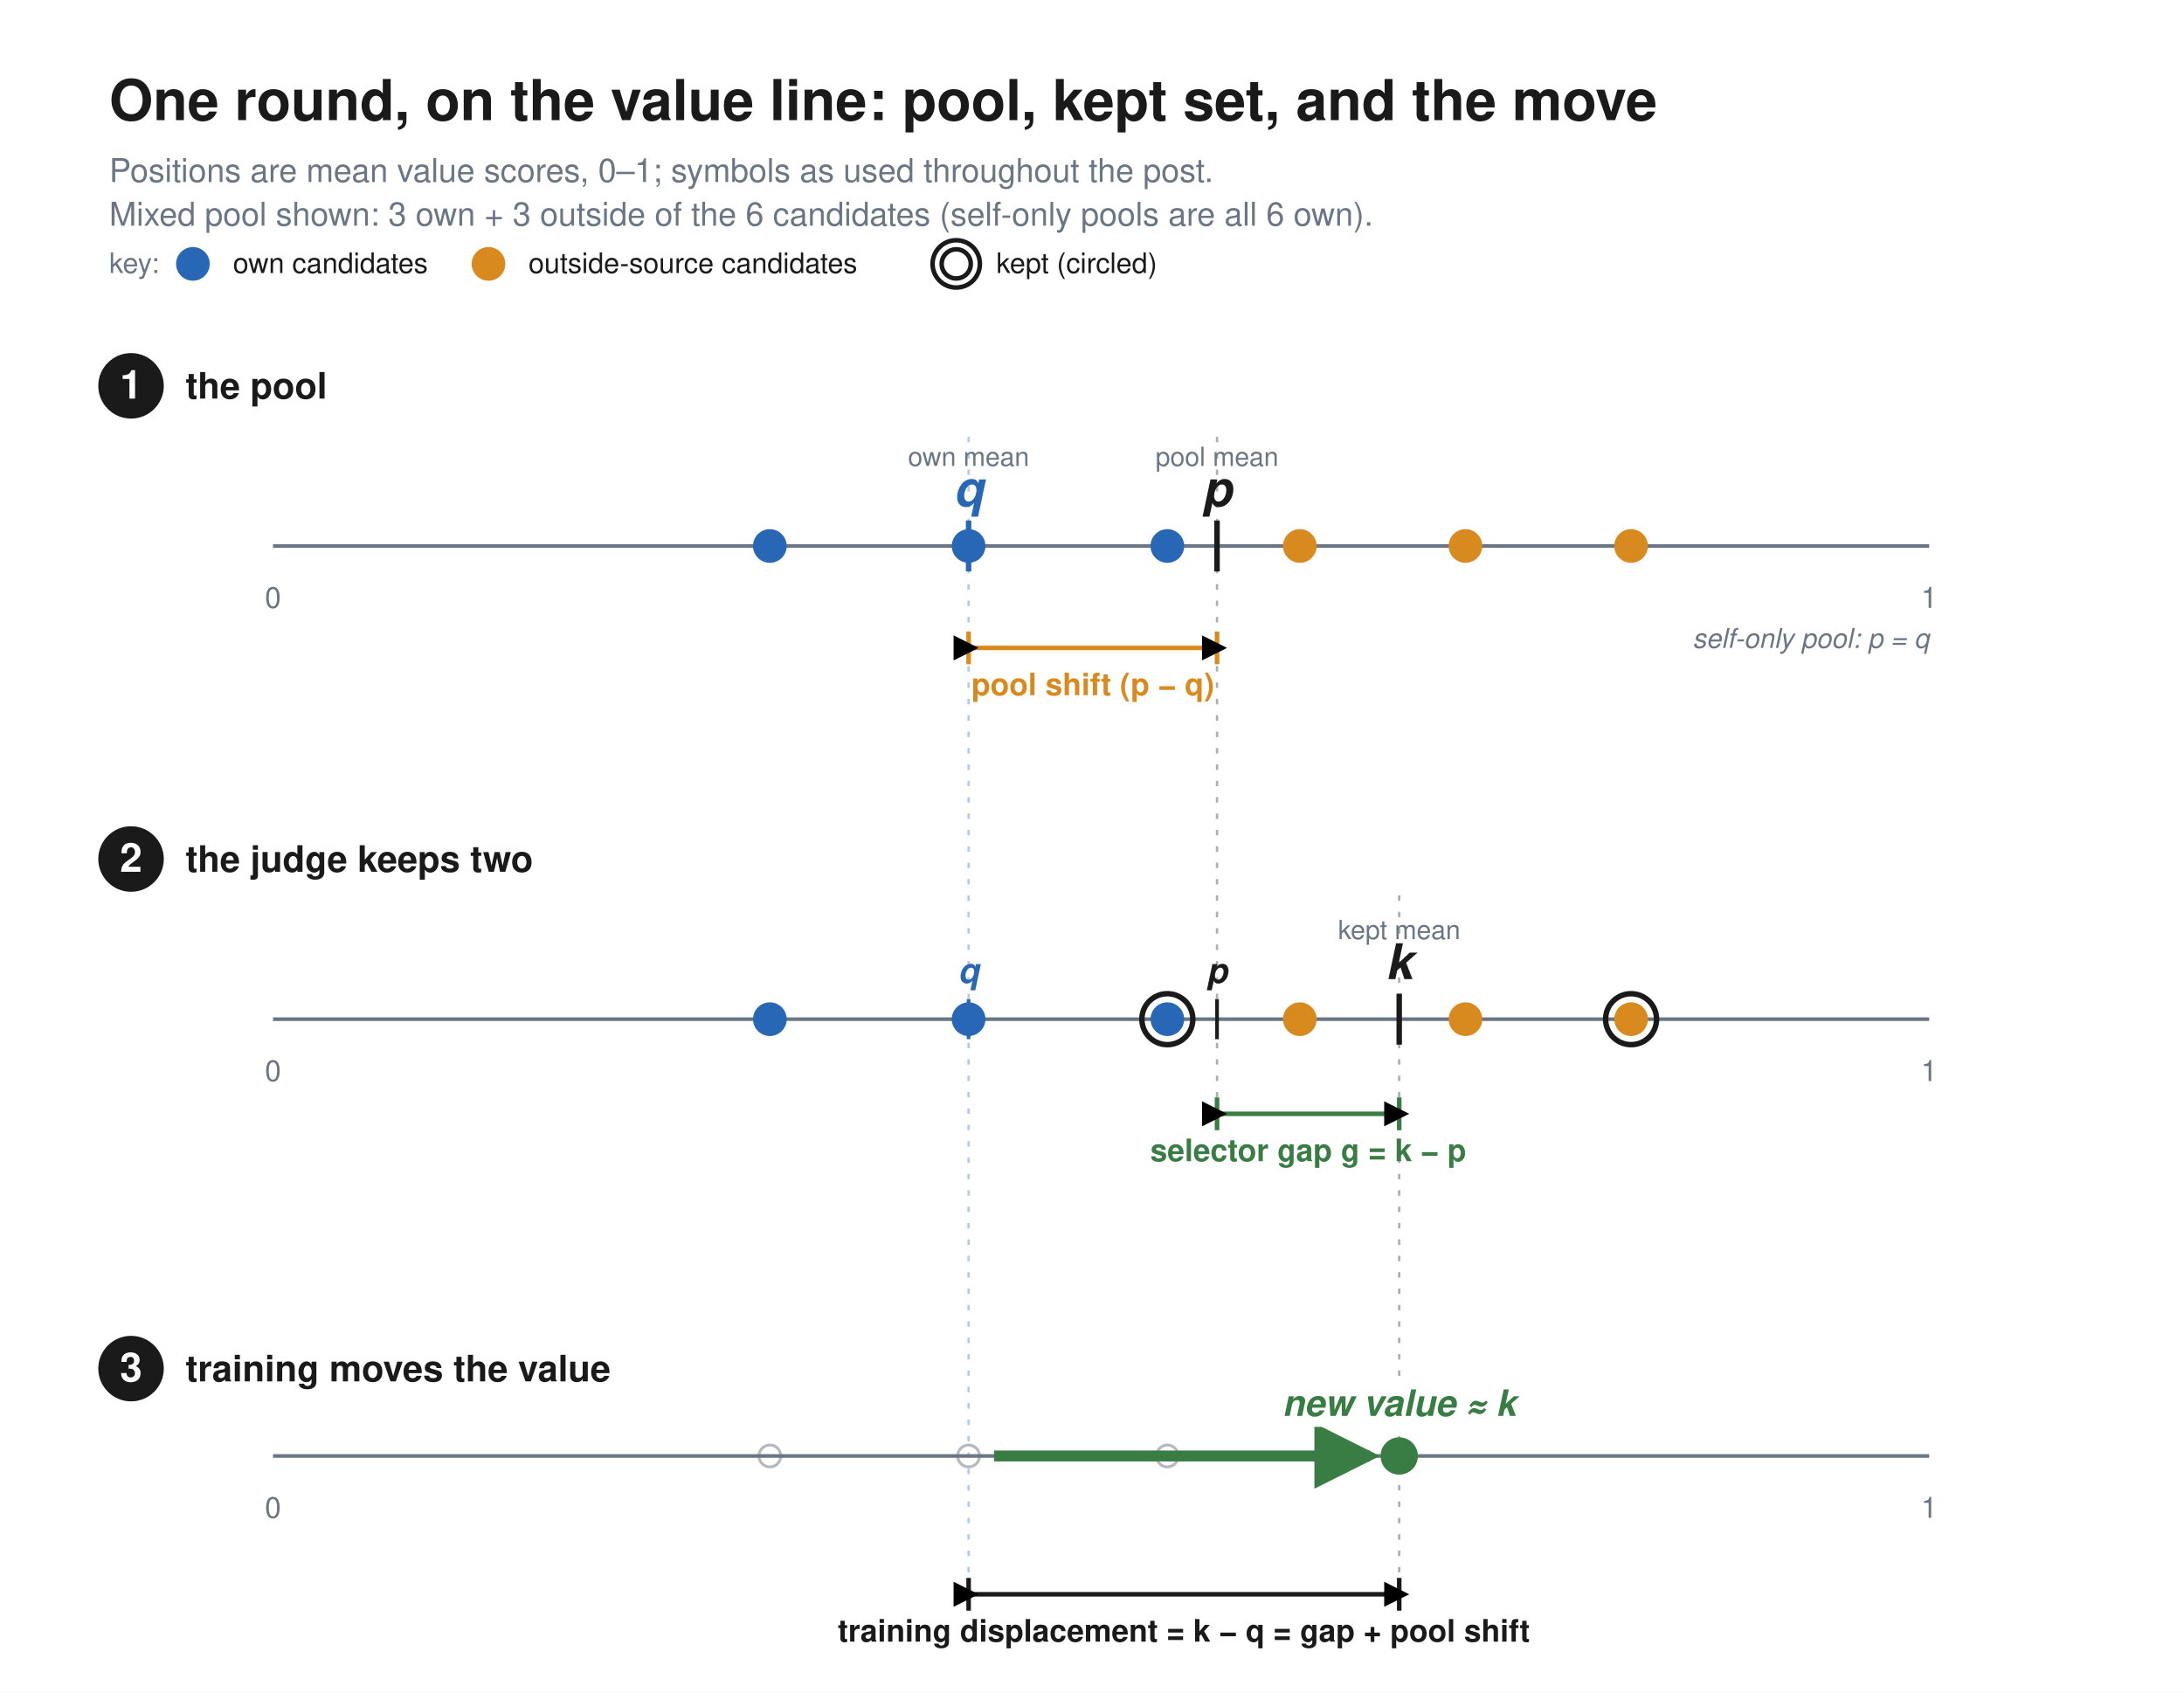
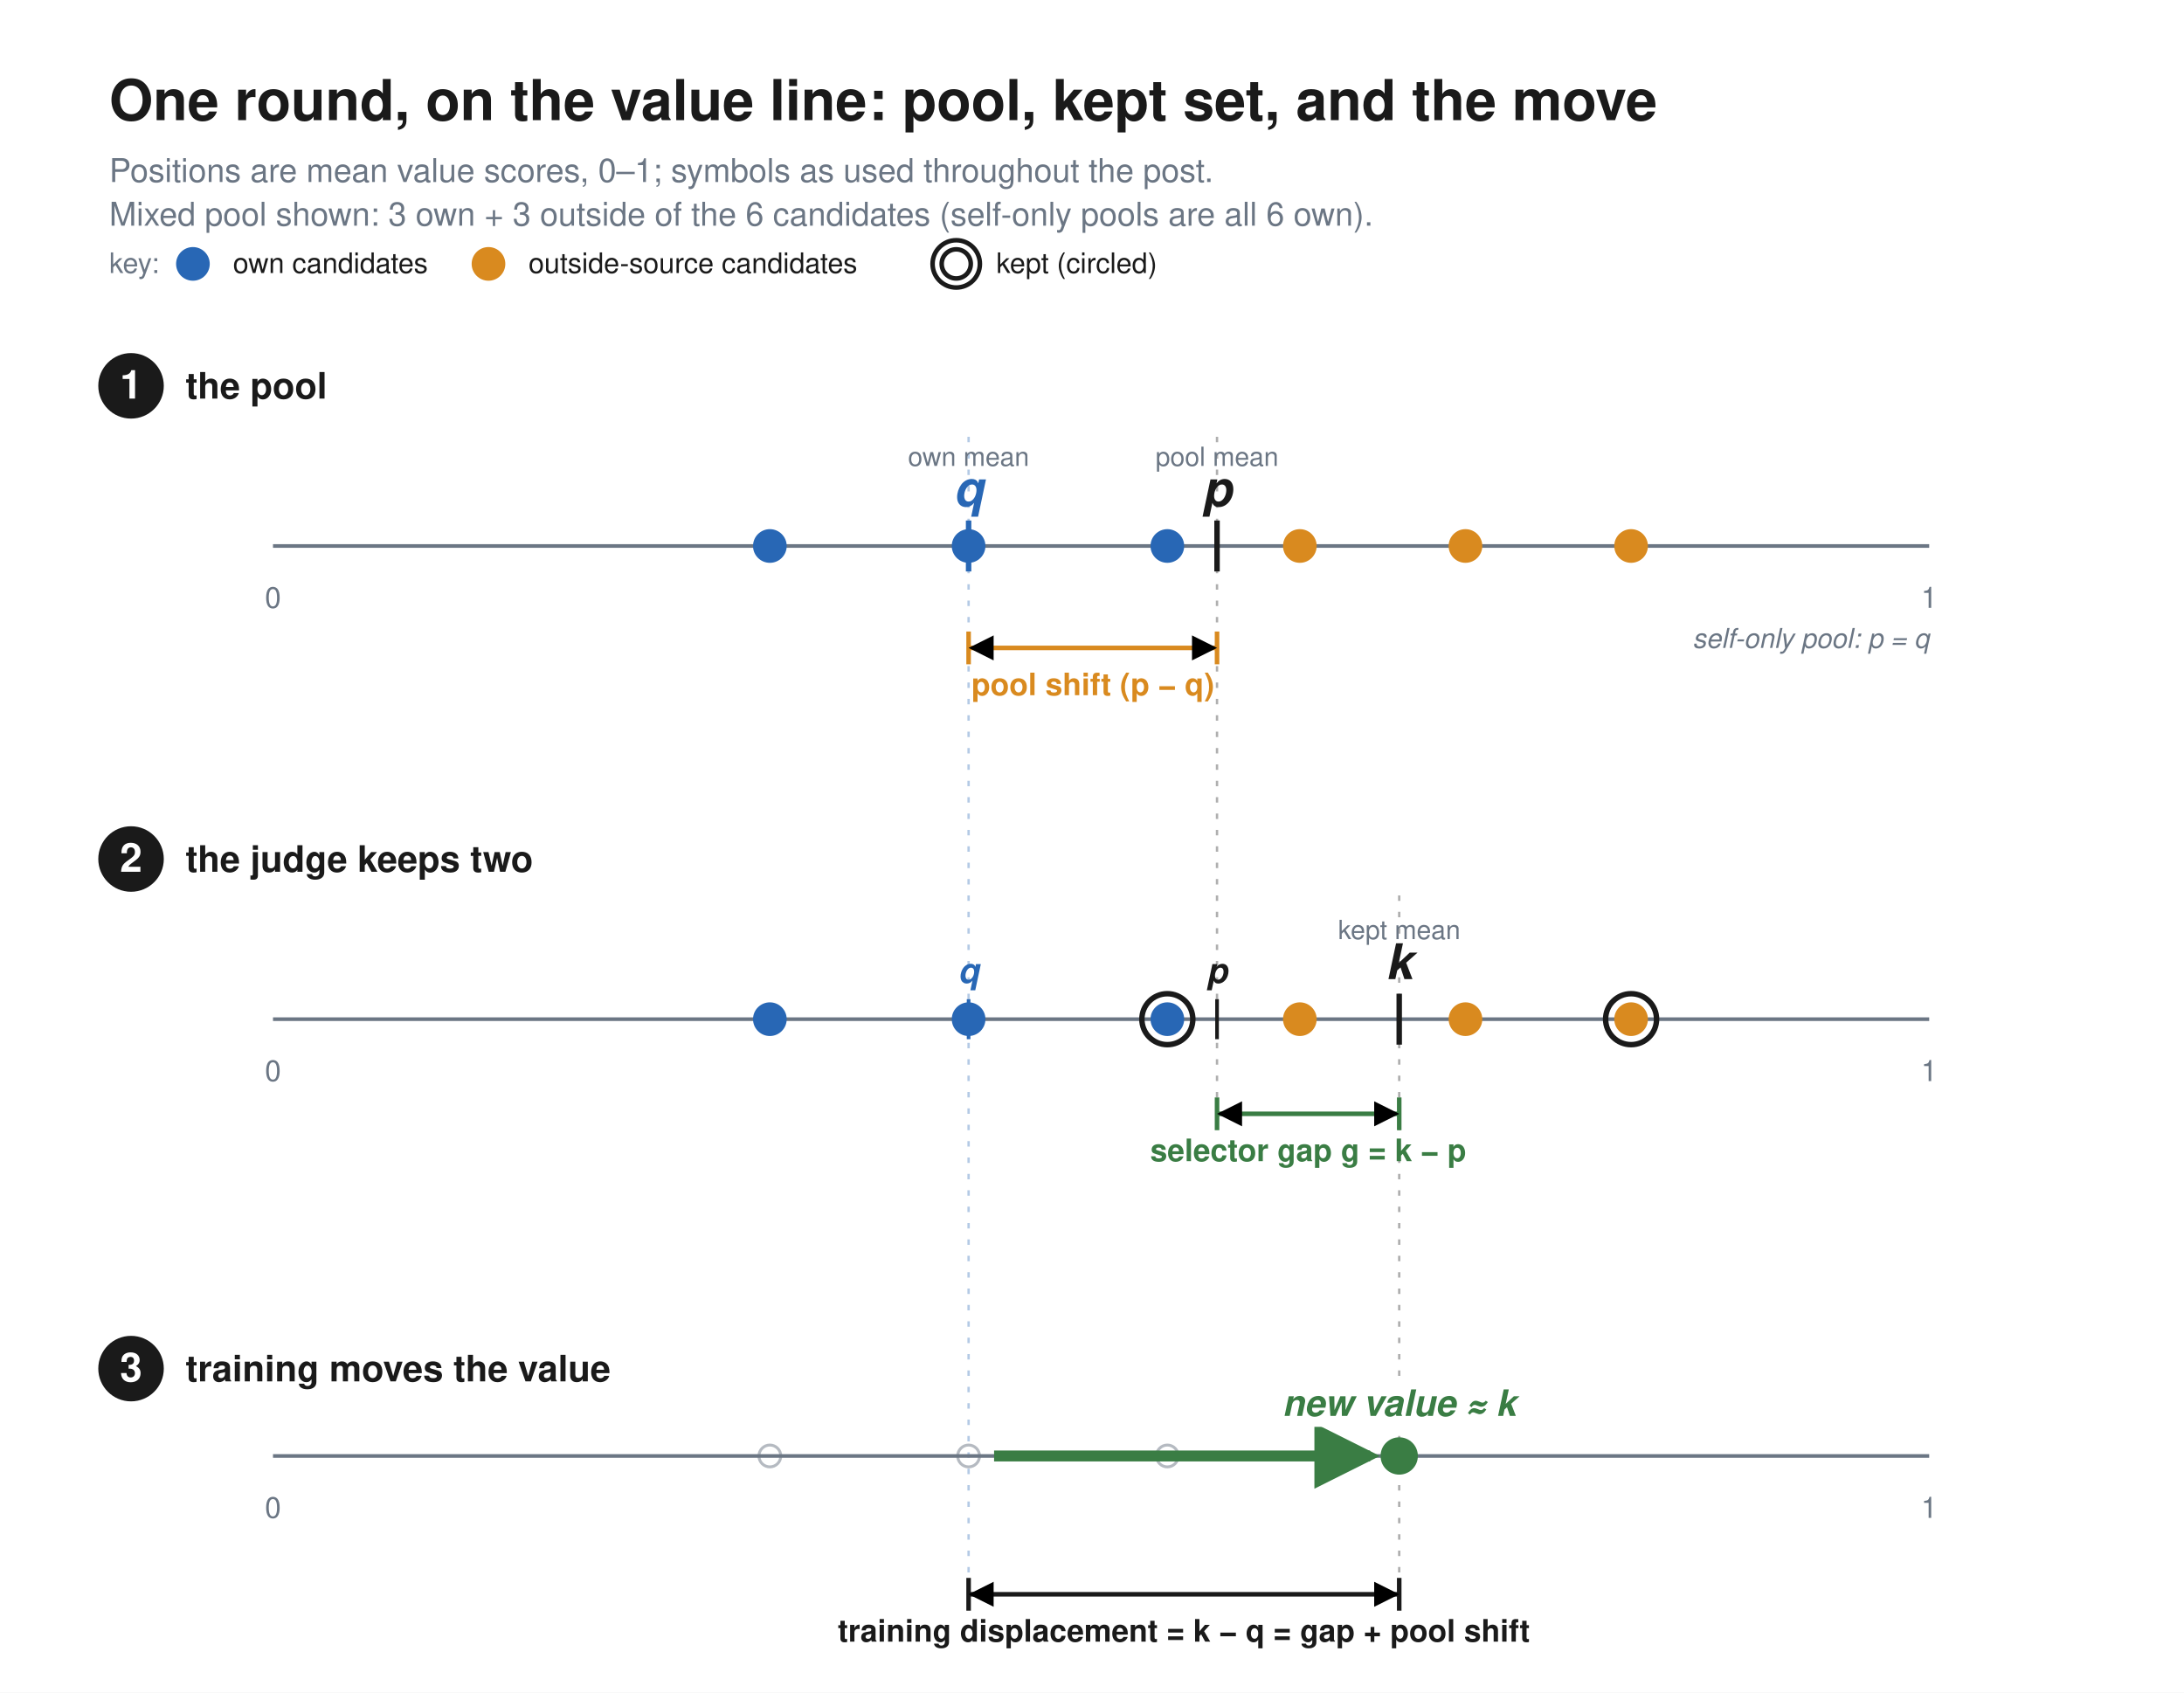
<svg xmlns="http://www.w3.org/2000/svg" viewBox="0 0 1200 930" font-family="Helvetica, Arial, sans-serif">
  <rect width="1200" height="930" fill="white" />
  <defs>
-     <marker id="tip" viewBox="0 0 10 10" refX="6" refY="5" markerWidth="5.5" markerHeight="5.5" orient="auto">
+     <marker id="tipEnd" viewBox="0 0 10 10" refX="10" refY="5" markerWidth="5.5" markerHeight="5.5" orient="auto">
      <path d="M 0 0 L 10 5 L 0 10 z" />
+     </marker>
+     <marker id="tipStart" viewBox="0 0 10 10" refX="0" refY="5" markerWidth="5.5" markerHeight="5.5" orient="auto">
+       <path d="M 10 0 L 0 5 L 10 10 z" />
    </marker>
    <marker id="arrG" viewBox="0 0 10 10" refX="8.5" refY="5" markerWidth="6" markerHeight="6" orient="auto">
      <path d="M 0 0 L 10 5 L 0 10 z" fill="#3a7d44" />
    </marker>
  </defs>
  <line x1="532.2" y1="240" x2="532.2" y2="876" stroke="#2867b5" stroke-width="1.3" stroke-dasharray="3 6" opacity="0.35" />
  <line x1="668.7" y1="240" x2="668.7" y2="620" stroke="#1a1a1a" stroke-width="1.3" stroke-dasharray="3 6" opacity="0.35" />
  <line x1="768.8" y1="492" x2="768.8" y2="876" stroke="#1a1a1a" stroke-width="1.3" stroke-dasharray="3 6" opacity="0.35" />
  <text x="60" y="66" font-size="31" font-weight="bold" fill="#1a1a1a" font-family="Helvetica, Arial, sans-serif">One round, on the value line: pool, kept set, and the move</text>
  <text x="60" y="100" font-size="18" fill="#6b7684" font-family="Helvetica, Arial, sans-serif">Positions are mean value scores, 0–1; symbols as used throughout the post.</text>
  <text x="60" y="124" font-size="18" fill="#6b7684" font-family="Helvetica, Arial, sans-serif">Mixed pool shown: 3 own + 3 outside of the 6 candidates (self-only pools are all 6 own).</text>
  <text x="60" y="150" font-size="15.5" fill="#6b7684" font-family="Helvetica, Arial, sans-serif">key:</text>
  <circle cx="106" cy="145" r="8" fill="#2867b5" stroke="#2867b5" stroke-width="2.5" />
  <text x="128" y="150" font-size="15.5" fill="#1a1a1a" font-family="Helvetica, Arial, sans-serif">own candidates</text>
  <circle cx="268.4" cy="145" r="8" fill="#d98a1f" stroke="#d98a1f" stroke-width="2.5" />
  <text x="290.4" y="150" font-size="15.5" fill="#1a1a1a" font-family="Helvetica, Arial, sans-serif">outside-source candidates</text>
  <circle cx="525.4" cy="145" r="8" fill="white" stroke="#1a1a1a" stroke-width="2.5" />
  <circle cx="525.4" cy="145" r="13" fill="none" stroke="#1a1a1a" stroke-width="2.5" />
  <text x="547.4" y="150" font-size="15.5" fill="#1a1a1a" font-family="Helvetica, Arial, sans-serif">kept (circled)</text>
  <circle cx="72" cy="212" r="18" fill="#1a1a1a" />
  <text x="72" y="219" font-size="22" font-weight="bold" fill="white" text-anchor="middle" font-family="Helvetica, Arial, sans-serif">1</text>
  <text x="102" y="219" font-size="20" font-weight="bold" fill="#1a1a1a" font-family="Helvetica, Arial, sans-serif">the pool</text>
  <line x1="150" y1="300" x2="1060" y2="300" stroke="#6b7684" stroke-width="2" />
  <text x="150" y="334" font-size="16" fill="#6b7684" text-anchor="middle" font-family="Helvetica, Arial, sans-serif">0</text>
  <text x="1060" y="334" font-size="16" fill="#6b7684" text-anchor="middle" font-family="Helvetica, Arial, sans-serif">1</text>
  <circle cx="423.0" cy="300" r="8" fill="#2867b5" stroke="#2867b5" stroke-width="2.5" />
  <circle cx="532.2" cy="300" r="8" fill="#2867b5" stroke="#2867b5" stroke-width="2.5" />
  <circle cx="641.4" cy="300" r="8" fill="#2867b5" stroke="#2867b5" stroke-width="2.5" />
  <circle cx="714.2" cy="300" r="8" fill="#d98a1f" stroke="#d98a1f" stroke-width="2.5" />
  <circle cx="805.2" cy="300" r="8" fill="#d98a1f" stroke="#d98a1f" stroke-width="2.5" />
  <circle cx="896.2" cy="300" r="8" fill="#d98a1f" stroke="#d98a1f" stroke-width="2.5" />
  <line x1="532.2" y1="286" x2="532.2" y2="314" stroke="#2867b5" stroke-width="3" />
  <text x="532.2" y="278" font-size="27" font-weight="bold" fill="#2867b5" text-anchor="middle" font-style="italic" font-family="Helvetica, Arial, sans-serif">q</text>
  <text x="532.2" y="256" font-size="14.5" fill="#6b7684" text-anchor="middle" font-family="Helvetica, Arial, sans-serif">own mean</text>
  <line x1="668.7" y1="286" x2="668.7" y2="314" stroke="#1a1a1a" stroke-width="3" />
  <text x="668.7" y="278" font-size="27" font-weight="bold" fill="#1a1a1a" text-anchor="middle" font-style="italic" font-family="Helvetica, Arial, sans-serif">p</text>
  <text x="668.7" y="256" font-size="14.5" fill="#6b7684" text-anchor="middle" font-family="Helvetica, Arial, sans-serif">pool mean</text>
  <line x1="532.2" y1="347" x2="532.2" y2="365" stroke="#d98a1f" stroke-width="2.5" />
  <line x1="668.7" y1="347" x2="668.7" y2="365" stroke="#d98a1f" stroke-width="2.5" />
-   <line x1="532.2" y1="356" x2="668.7" y2="356" stroke="#d98a1f" stroke-width="2.5" marker-end="url(#tip)" marker-start="url(#tip)" />
+   <line x1="532.2" y1="356" x2="668.7" y2="356" stroke="#d98a1f" stroke-width="2.5" marker-end="url(#tipEnd)" marker-start="url(#tipStart)" />
  <text x="600.5" y="382" font-size="17" font-weight="bold" fill="#d98a1f" text-anchor="middle" font-family="Helvetica, Arial, sans-serif">pool shift  (p − q)</text>
  <text x="1060" y="356" font-size="15" fill="#6b7684" text-anchor="end" font-style="italic" font-family="Helvetica, Arial, sans-serif">self-only pool: p = q</text>
  <circle cx="72" cy="472" r="18" fill="#1a1a1a" />
  <text x="72" y="479" font-size="22" font-weight="bold" fill="white" text-anchor="middle" font-family="Helvetica, Arial, sans-serif">2</text>
  <text x="102" y="479" font-size="20" font-weight="bold" fill="#1a1a1a" font-family="Helvetica, Arial, sans-serif">the judge keeps two</text>
  <line x1="150" y1="560" x2="1060" y2="560" stroke="#6b7684" stroke-width="2" />
  <text x="150" y="594" font-size="16" fill="#6b7684" text-anchor="middle" font-family="Helvetica, Arial, sans-serif">0</text>
  <text x="1060" y="594" font-size="16" fill="#6b7684" text-anchor="middle" font-family="Helvetica, Arial, sans-serif">1</text>
  <circle cx="423.0" cy="560" r="8" fill="#2867b5" stroke="#2867b5" stroke-width="2.5" />
  <circle cx="532.2" cy="560" r="8" fill="#2867b5" stroke="#2867b5" stroke-width="2.5" />
  <circle cx="641.4" cy="560" r="8" fill="#2867b5" stroke="#2867b5" stroke-width="2.5" />
  <circle cx="714.2" cy="560" r="8" fill="#d98a1f" stroke="#d98a1f" stroke-width="2.5" />
  <circle cx="805.2" cy="560" r="8" fill="#d98a1f" stroke="#d98a1f" stroke-width="2.5" />
  <circle cx="896.2" cy="560" r="8" fill="#d98a1f" stroke="#d98a1f" stroke-width="2.5" />
  <circle cx="641.4" cy="560" r="14" fill="none" stroke="#1a1a1a" stroke-width="3" />
  <circle cx="896.2" cy="560" r="14" fill="none" stroke="#1a1a1a" stroke-width="3" />
  <line x1="768.8" y1="546" x2="768.8" y2="574" stroke="#1a1a1a" stroke-width="3" />
  <text x="768.8" y="538" font-size="27" font-weight="bold" fill="#1a1a1a" text-anchor="middle" font-style="italic" font-family="Helvetica, Arial, sans-serif">k</text>
  <text x="768.8" y="516" font-size="14.5" fill="#6b7684" text-anchor="middle" font-family="Helvetica, Arial, sans-serif">kept mean</text>
  <line x1="532.2" y1="549" x2="532.2" y2="571" stroke="#2867b5" stroke-width="2" />
  <text x="532.2" y="540" font-size="19" font-weight="bold" font-style="italic" fill="#2867b5" text-anchor="middle" font-family="Helvetica, Arial, sans-serif">q</text>
  <line x1="668.7" y1="549" x2="668.7" y2="571" stroke="#1a1a1a" stroke-width="2" />
  <text x="668.7" y="540" font-size="19" font-weight="bold" font-style="italic" fill="#1a1a1a" text-anchor="middle" font-family="Helvetica, Arial, sans-serif">p</text>
  <line x1="668.7" y1="603" x2="668.7" y2="621" stroke="#3a7d44" stroke-width="2.5" />
  <line x1="768.8" y1="603" x2="768.8" y2="621" stroke="#3a7d44" stroke-width="2.5" />
-   <line x1="668.7" y1="612" x2="768.8" y2="612" stroke="#3a7d44" stroke-width="2.5" marker-end="url(#tip)" marker-start="url(#tip)" />
+   <line x1="668.7" y1="612" x2="768.8" y2="612" stroke="#3a7d44" stroke-width="2.5" marker-end="url(#tipEnd)" marker-start="url(#tipStart)" />
  <text x="718.8" y="638" font-size="17" font-weight="bold" fill="#3a7d44" text-anchor="middle" font-family="Helvetica, Arial, sans-serif">selector gap   g = k − p</text>
  <circle cx="72" cy="752" r="18" fill="#1a1a1a" />
  <text x="72" y="759" font-size="22" font-weight="bold" fill="white" text-anchor="middle" font-family="Helvetica, Arial, sans-serif">3</text>
  <text x="102" y="759" font-size="20" font-weight="bold" fill="#1a1a1a" font-family="Helvetica, Arial, sans-serif">training moves the value</text>
  <line x1="150" y1="800" x2="1060" y2="800" stroke="#6b7684" stroke-width="2" />
  <text x="150" y="834" font-size="16" fill="#6b7684" text-anchor="middle" font-family="Helvetica, Arial, sans-serif">0</text>
  <text x="1060" y="834" font-size="16" fill="#6b7684" text-anchor="middle" font-family="Helvetica, Arial, sans-serif">1</text>
  <circle cx="423.0" cy="800" r="6" fill="none" stroke="#6b7684" stroke-width="1.6" opacity="0.5" />
  <circle cx="532.2" cy="800" r="6" fill="none" stroke="#6b7684" stroke-width="1.6" opacity="0.5" />
  <circle cx="641.4" cy="800" r="6" fill="none" stroke="#6b7684" stroke-width="1.6" opacity="0.5" />
  <line x1="546.2" y1="800" x2="752.8" y2="800" stroke="#3a7d44" stroke-width="6" marker-end="url(#arrG)" />
  <circle cx="768.8" cy="800" r="9" fill="#3a7d44" stroke="#3a7d44" stroke-width="2.5" />
  <rect x="700.8" y="760" width="136" height="24" fill="white" />
  <text x="768.8" y="778" font-size="20" font-weight="bold" font-style="italic" fill="#3a7d44" text-anchor="middle" font-family="Helvetica, Arial, sans-serif">new value ≈ k</text>
  <line x1="532.2" y1="867" x2="532.2" y2="885" stroke="#1a1a1a" stroke-width="2.5" />
  <line x1="768.8" y1="867" x2="768.8" y2="885" stroke="#1a1a1a" stroke-width="2.5" />
-   <line x1="532.2" y1="876" x2="768.8" y2="876" stroke="#1a1a1a" stroke-width="2.5" marker-end="url(#tip)" marker-start="url(#tip)" />
+   <line x1="532.2" y1="876" x2="768.8" y2="876" stroke="#1a1a1a" stroke-width="2.5" marker-end="url(#tipEnd)" marker-start="url(#tipStart)" />
  <text x="650.5" y="902" font-size="17" font-weight="bold" fill="#1a1a1a" text-anchor="middle" font-family="Helvetica, Arial, sans-serif">training displacement = k − q  =  gap + pool shift</text>
</svg>
